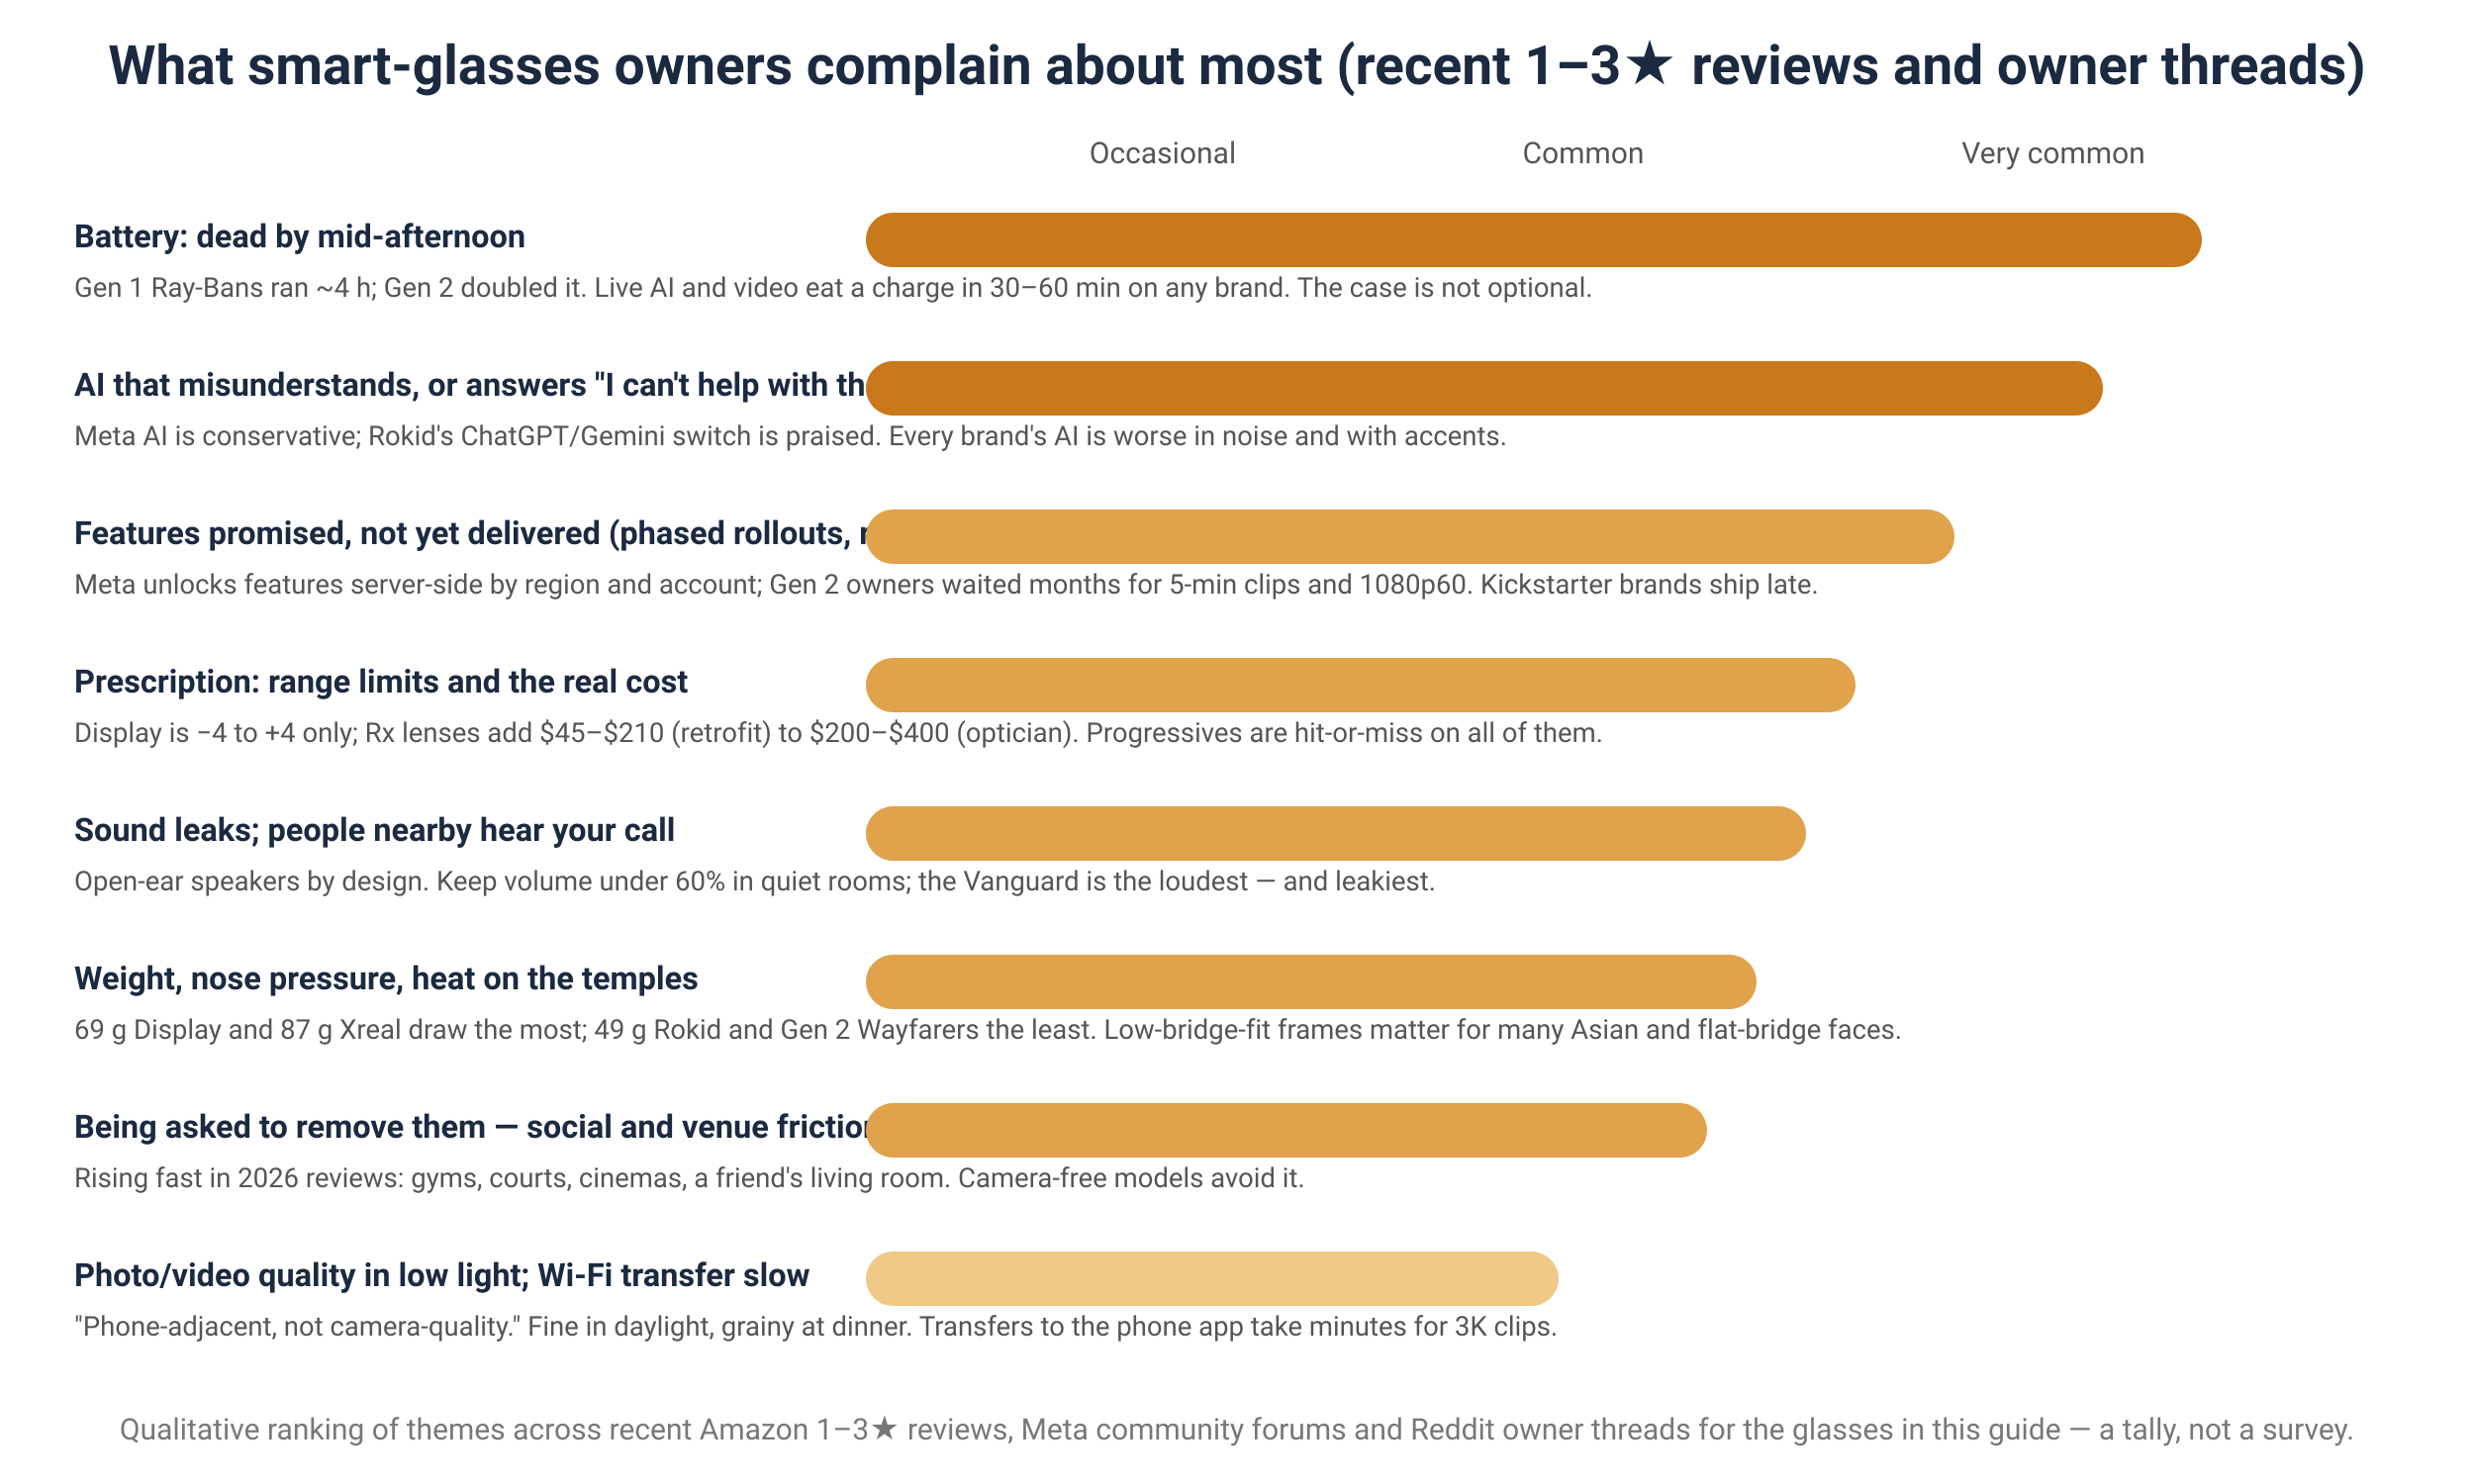
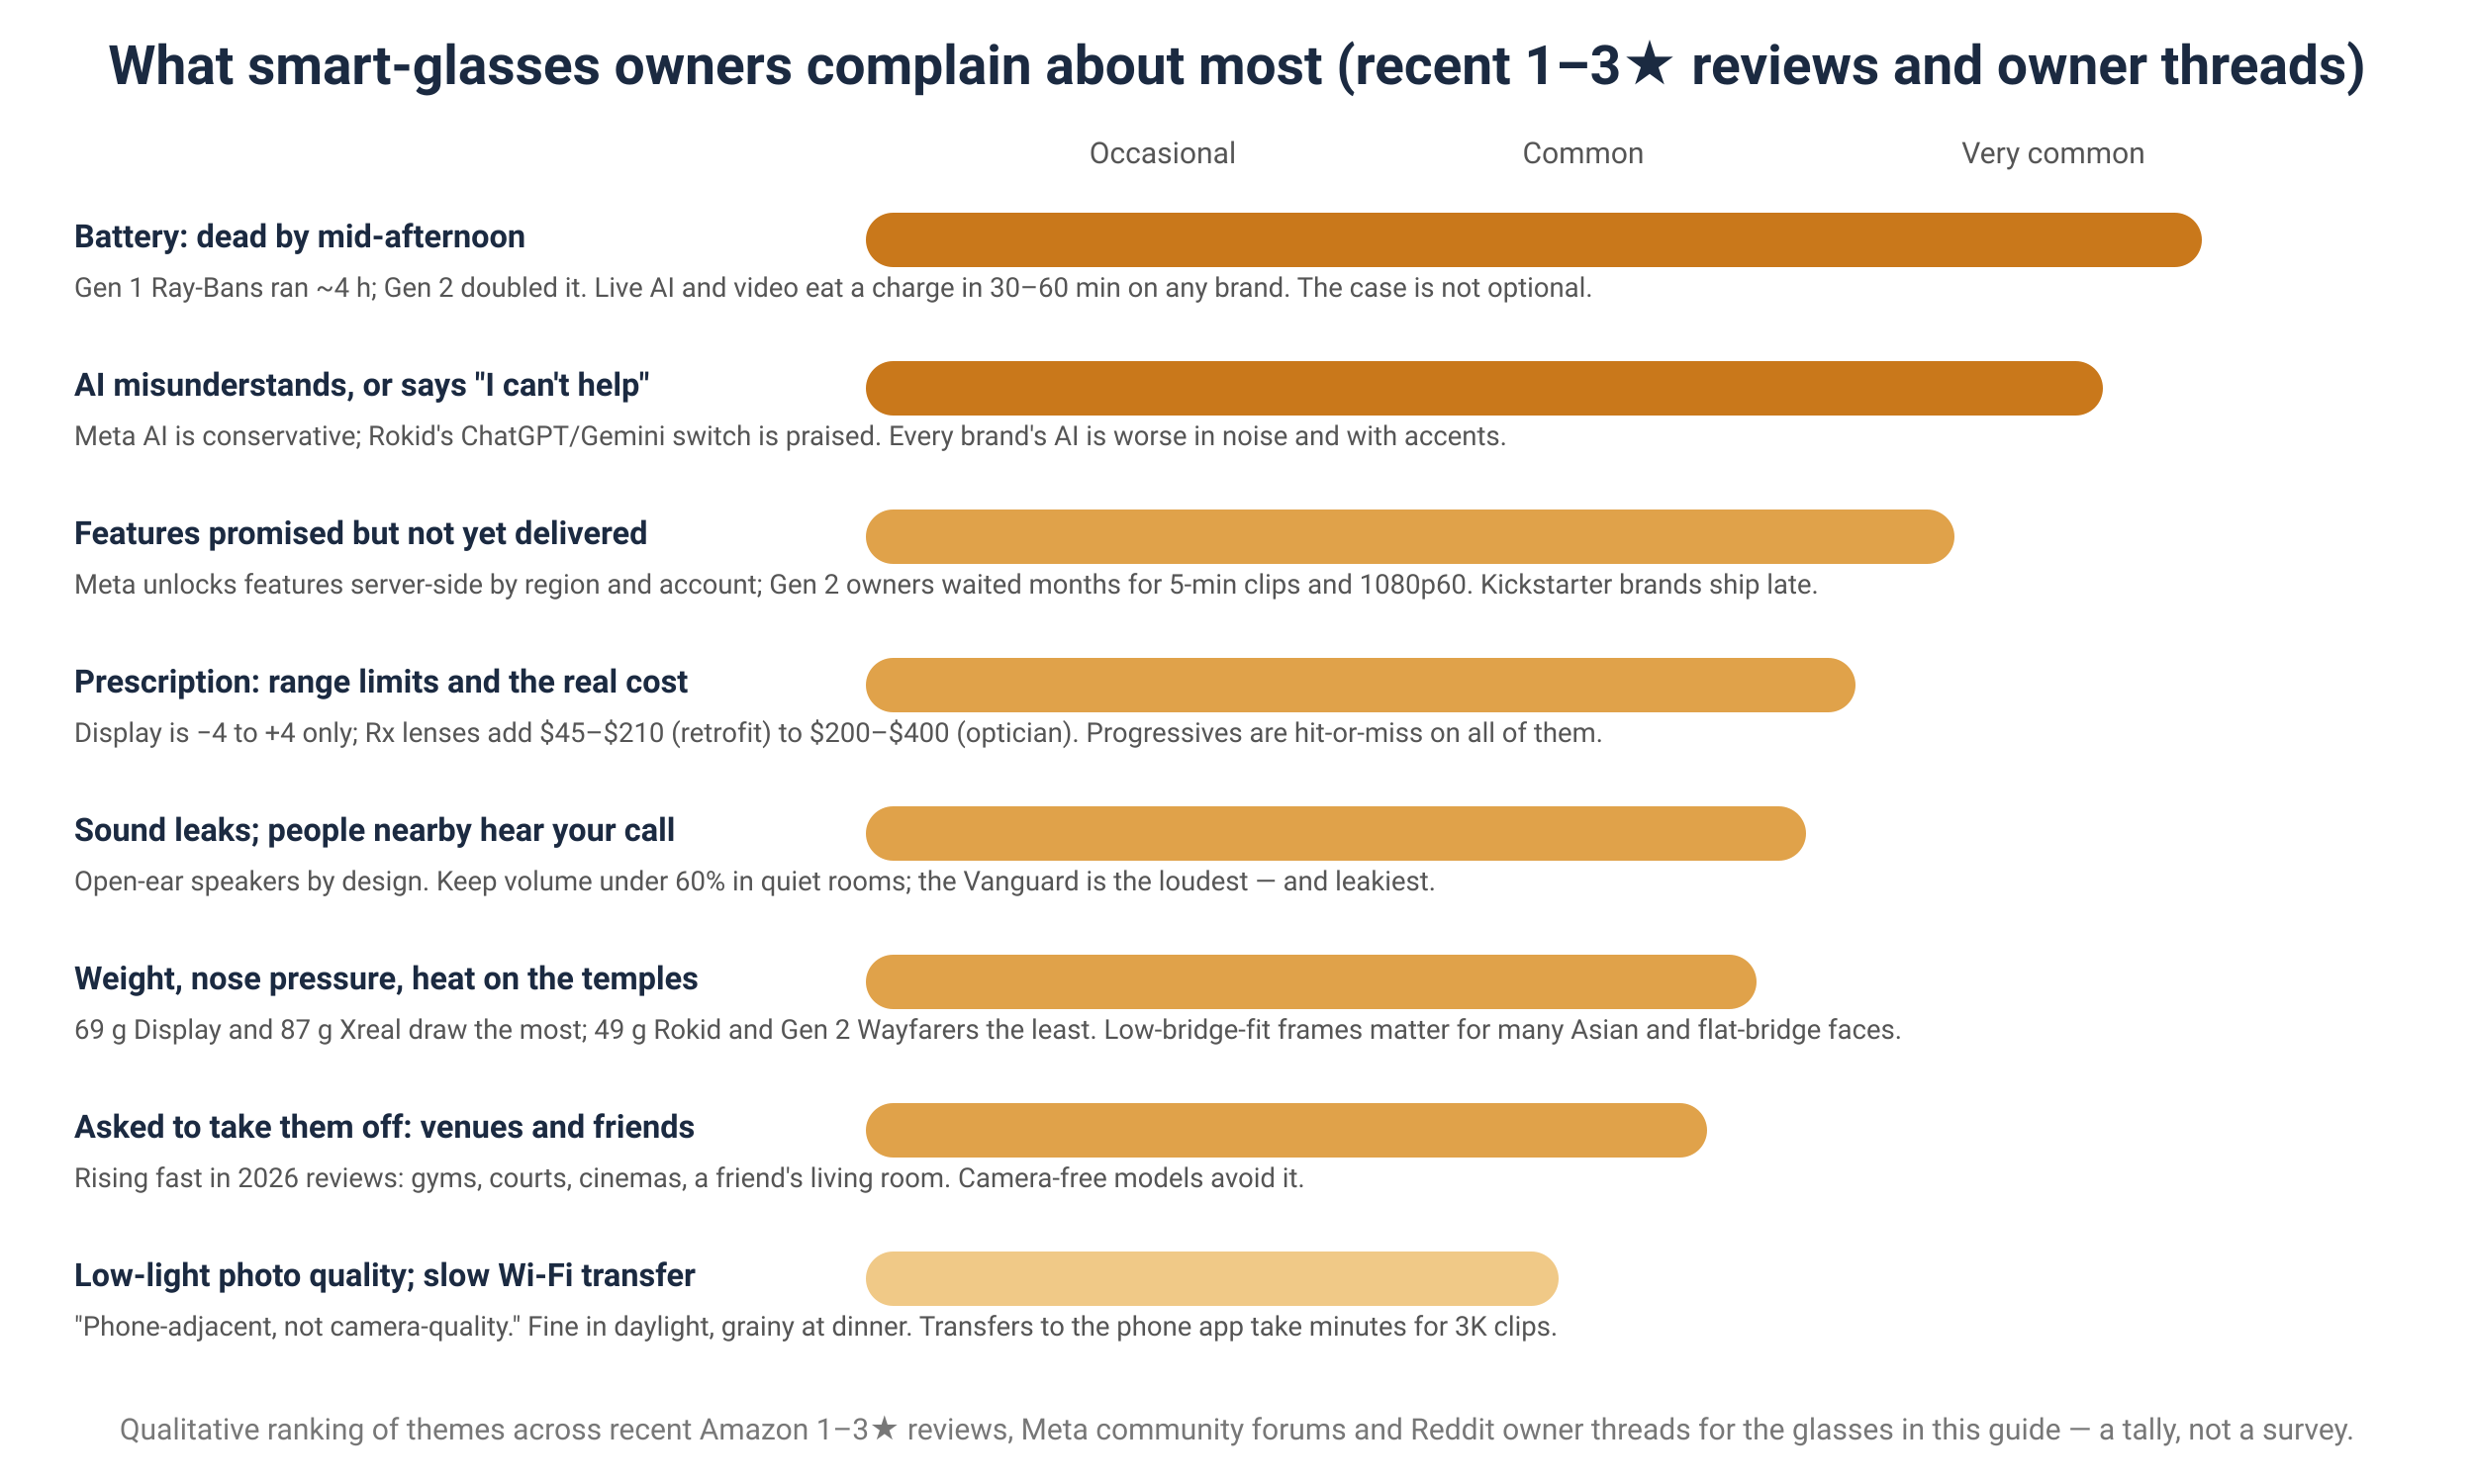
<svg xmlns="http://www.w3.org/2000/svg" viewBox="0 0 1000 600" role="img" aria-label="Most common owner complaints about smart glasses, ranked qualitatively">
  <rect width="1000" height="600" fill="#fff" />
  <g font-family="-apple-system,Segoe UI,Roboto,Helvetica,Arial,sans-serif">
    <text x="500" y="34" text-anchor="middle" font-size="22" font-weight="700" fill="#1B2A41">What smart-glasses owners complain about most (recent 1–3★ reviews and owner threads)</text>
    <g font-size="12" fill="#555" text-anchor="middle">
      <text x="470" y="66">Occasional</text>
      <text x="640" y="66">Common</text>
      <text x="830" y="66">Very common</text>
    </g>
    <g font-size="13" fill="#1B2A41">
      <text x="30" y="100" font-weight="700">Battery: dead by mid-afternoon</text>
      <rect x="350" y="86" width="540" height="22" rx="11" fill="#C9781B" />
      <text x="30" y="120" font-size="11" fill="#555">Gen 1 Ray-Bans ran ~4 h; Gen 2 doubled it. Live AI and video eat a charge in 30–60 min on any brand. The case is not optional.</text>
-       <text x="30" y="160" font-weight="700">AI that misunderstands, or answers "I can't help with that"</text>
+       <text x="30" y="160" font-weight="700">AI misunderstands, or says "I can't help"</text>
      <rect x="350" y="146" width="500" height="22" rx="11" fill="#C9781B" />
      <text x="30" y="180" font-size="11" fill="#555">Meta AI is conservative; Rokid's ChatGPT/Gemini switch is praised. Every brand's AI is worse in noise and with accents.</text>
-       <text x="30" y="220" font-weight="700">Features promised, not yet delivered (phased rollouts, regions)</text>
+       <text x="30" y="220" font-weight="700">Features promised but not yet delivered</text>
      <rect x="350" y="206" width="440" height="22" rx="11" fill="#E0A24A" />
      <text x="30" y="240" font-size="11" fill="#555">Meta unlocks features server-side by region and account; Gen 2 owners waited months for 5-min clips and 1080p60. Kickstarter brands ship late.</text>
      <text x="30" y="280" font-weight="700">Prescription: range limits and the real cost</text>
      <rect x="350" y="266" width="400" height="22" rx="11" fill="#E0A24A" />
      <text x="30" y="300" font-size="11" fill="#555">Display is −4 to +4 only; Rx lenses add $45–$210 (retrofit) to $200–$400 (optician). Progressives are hit-or-miss on all of them.</text>
      <text x="30" y="340" font-weight="700">Sound leaks; people nearby hear your call</text>
      <rect x="350" y="326" width="380" height="22" rx="11" fill="#E0A24A" />
      <text x="30" y="360" font-size="11" fill="#555">Open-ear speakers by design. Keep volume under 60% in quiet rooms; the Vanguard is the loudest — and leakiest.</text>
      <text x="30" y="400" font-weight="700">Weight, nose pressure, heat on the temples</text>
      <rect x="350" y="386" width="360" height="22" rx="11" fill="#E0A24A" />
      <text x="30" y="420" font-size="11" fill="#555">69 g Display and 87 g Xreal draw the most; 49 g Rokid and Gen 2 Wayfarers the least. Low-bridge-fit frames matter for many Asian and flat-bridge faces.</text>
-       <text x="30" y="460" font-weight="700">Being asked to remove them — social and venue friction</text>
+       <text x="30" y="460" font-weight="700">Asked to take them off: venues and friends</text>
      <rect x="350" y="446" width="340" height="22" rx="11" fill="#E0A24A" />
      <text x="30" y="480" font-size="11" fill="#555">Rising fast in 2026 reviews: gyms, courts, cinemas, a friend's living room. Camera-free models avoid it.</text>
-       <text x="30" y="520" font-weight="700">Photo/video quality in low light; Wi-Fi transfer slow</text>
+       <text x="30" y="520" font-weight="700">Low-light photo quality; slow Wi-Fi transfer</text>
      <rect x="350" y="506" width="280" height="22" rx="11" fill="#F0C987" />
      <text x="30" y="540" font-size="11" fill="#555">"Phone-adjacent, not camera-quality." Fine in daylight, grainy at dinner. Transfers to the phone app take minutes for 3K clips.</text>
    </g>
    <text x="500" y="582" text-anchor="middle" font-size="12" fill="#777">Qualitative ranking of themes across recent Amazon 1–3★ reviews, Meta community forums and Reddit owner threads for the glasses in this guide — a tally, not a survey.</text>
  </g>
</svg>
